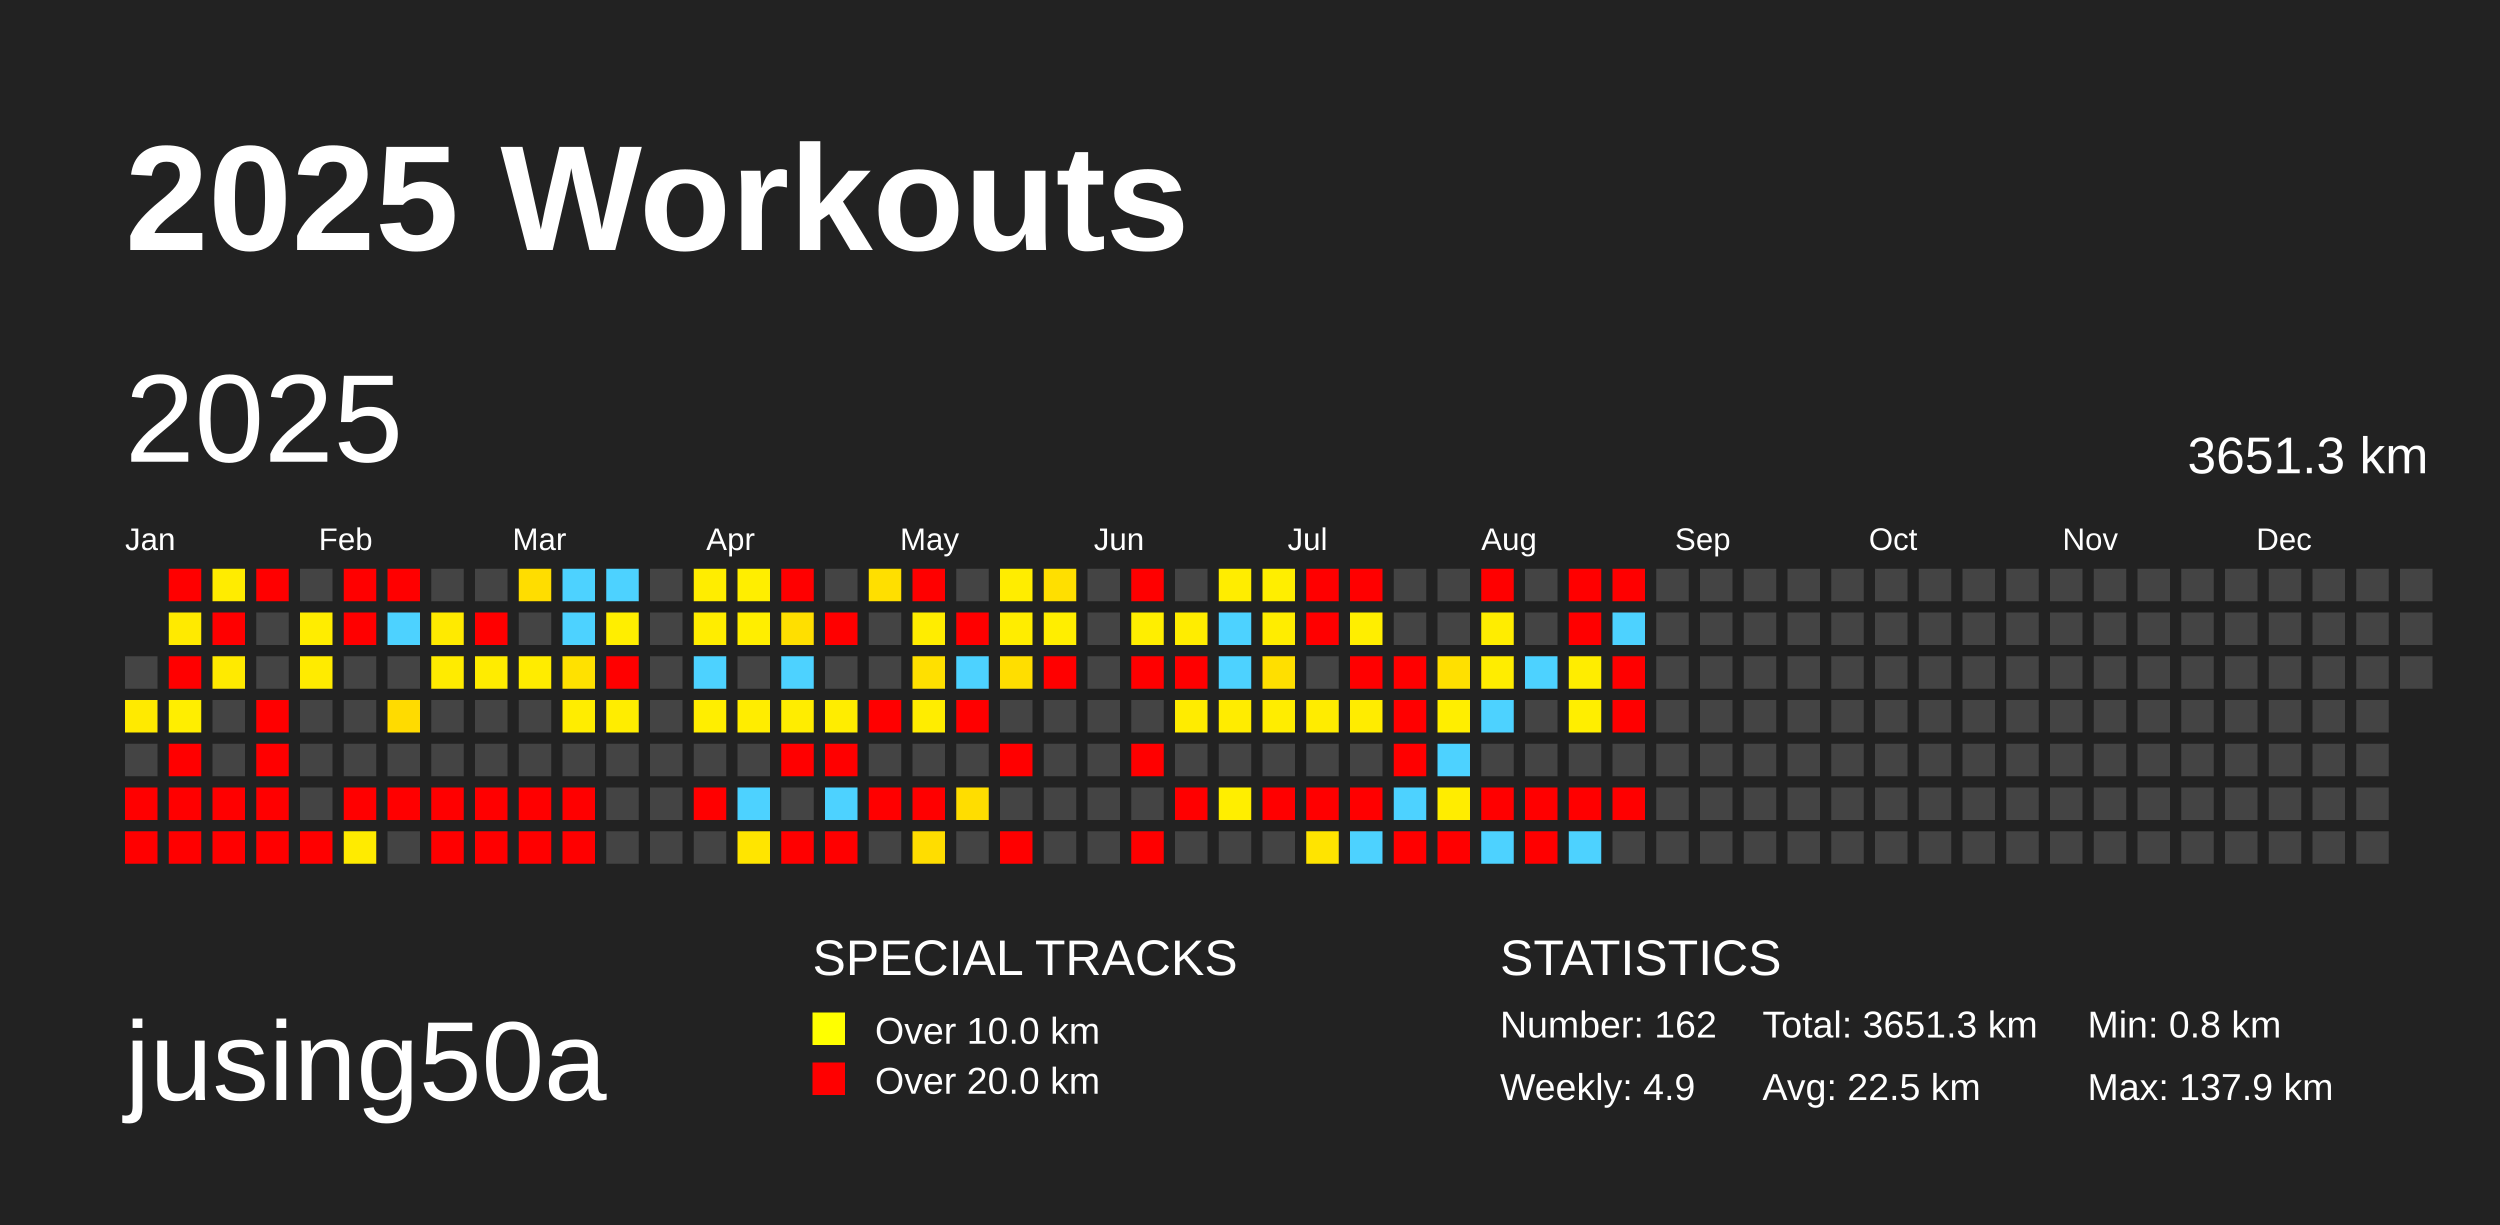
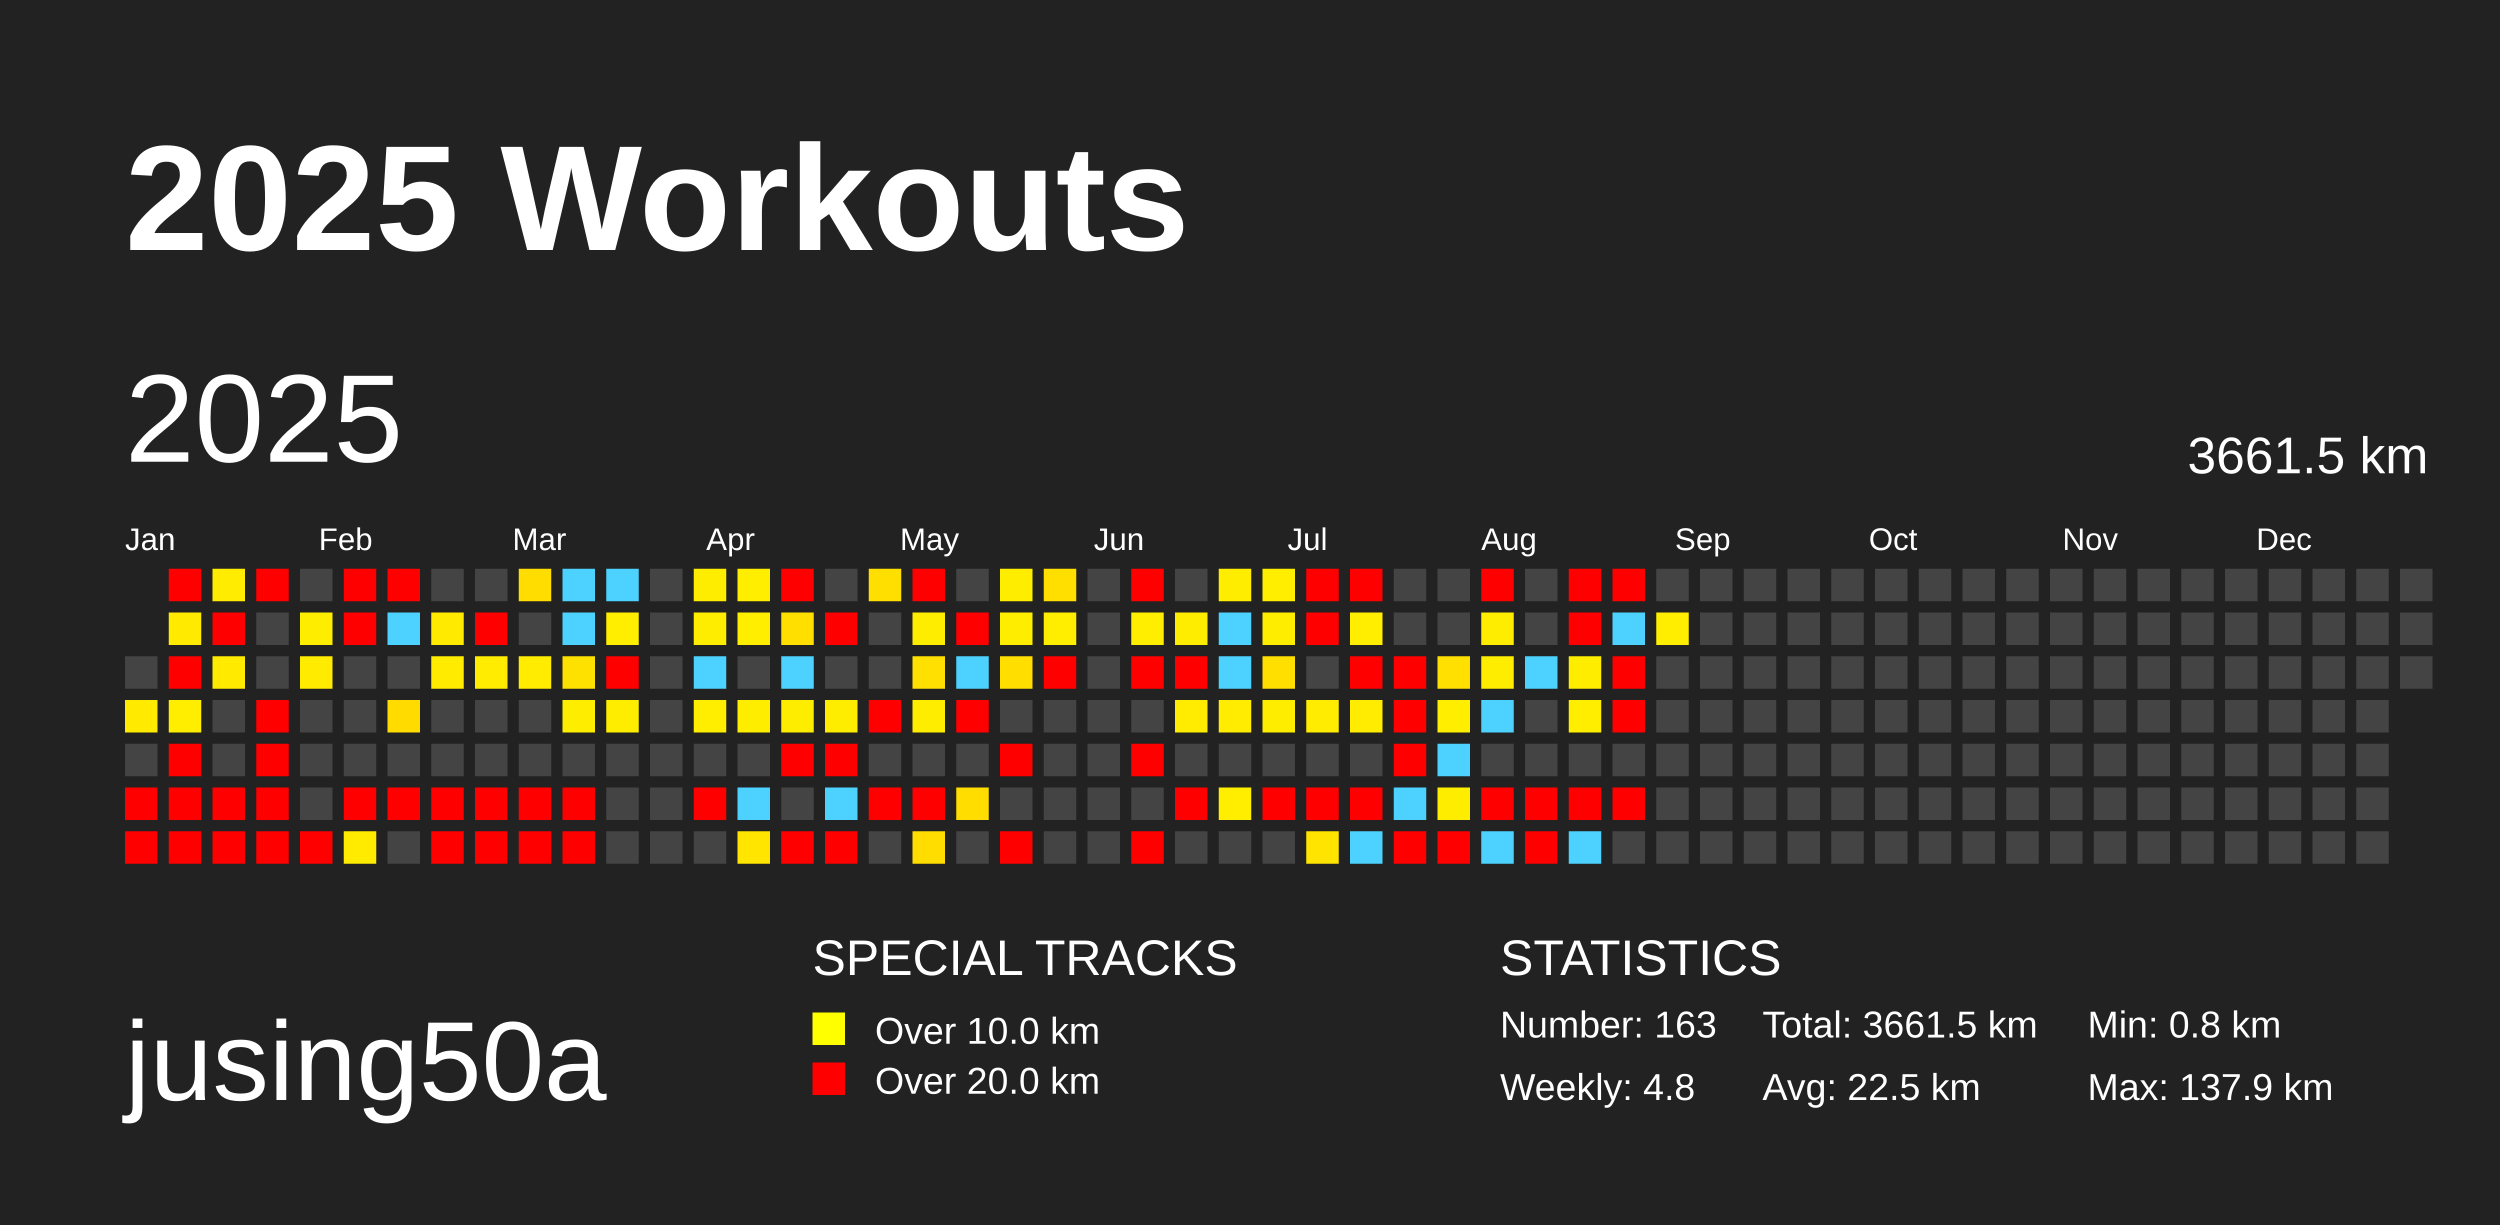
<svg xmlns="http://www.w3.org/2000/svg" baseProfile="full" height="98mm" version="1.1" viewBox="0,0,200,98" width="200mm">
  <defs />
  <rect fill="#222222" height="98" width="200" x="0" y="0" />
  <text fill="#FFFFFF" style="font-size:12px; font-family:Arial; font-weight:bold;" x="10" y="20">2025 Workouts</text>
  <text fill="#FFFFFF" style="font-size:9px; font-family:Arial" x="10" y="88">jusing50a</text>
  <text fill="#FFFFFF" style="font-size:4px; font-family:Arial" x="65" y="78">SPECIAL TRACKS</text>
  <rect fill="yellow" height="2.6" width="2.6" x="65" y="81" />
  <text fill="#FFFFFF" style="font-size:3px; font-family:Arial" x="70" y="83.5">Over 10.0 km</text>
  <rect fill="red" height="2.6" width="2.6" x="65" y="85" />
  <text fill="#FFFFFF" style="font-size:3px; font-family:Arial" x="70" y="87.5">Over 20.0 km</text>
  <text fill="#FFFFFF" style="font-size:4px; font-family:Arial" x="120" y="78">STATISTICS</text>
-   <text fill="#FFFFFF" style="font-size:3px; font-family:Arial" x="120" y="83">Number: 162</text>
-   <text fill="#FFFFFF" style="font-size:3px; font-family:Arial" x="120" y="88">Weekly: 4.9</text>
-   <text fill="#FFFFFF" style="font-size:3px; font-family:Arial" x="141" y="83">Total: 3651.3 km</text>
+   <text fill="#FFFFFF" style="font-size:3px; font-family:Arial" x="120" y="83">Number: 163</text>
+   <text fill="#FFFFFF" style="font-size:3px; font-family:Arial" x="120" y="88">Weekly: 4.8</text>
+   <text fill="#FFFFFF" style="font-size:3px; font-family:Arial" x="141" y="83">Total: 3661.5 km</text>
  <text fill="#FFFFFF" style="font-size:3px; font-family:Arial" x="141" y="88">Avg: 22.5 km</text>
  <text fill="#FFFFFF" style="font-size:3px; font-family:Arial" x="167" y="83">Min: 0.8 km</text>
  <text fill="#FFFFFF" style="font-size:3px; font-family:Arial" x="167" y="88">Max: 137.9 km</text>
  <text dominant-baseline="hanging" fill="#FFFFFF" style="font-size:10.0px; font-family:Arial;" x="10" y="30">2025</text>
-   <text dominant-baseline="hanging" fill="#FFFFFF" style="font-size:4.125px; font-family:Arial;" x="175" y="35">3651.3 km</text>
+   <text dominant-baseline="hanging" fill="#FFFFFF" style="font-size:4.125px; font-family:Arial;" x="175" y="35">3661.5 km</text>
  <text fill="#FFFFFF" style="font-size:2.5px; font-family:Arial" x="10.0" y="44">Jan</text>
  <text fill="#FFFFFF" style="font-size:2.5px; font-family:Arial" x="25.5" y="44">Feb</text>
  <text fill="#FFFFFF" style="font-size:2.5px; font-family:Arial" x="41.0" y="44">Mar</text>
  <text fill="#FFFFFF" style="font-size:2.5px; font-family:Arial" x="56.5" y="44">Apr</text>
  <text fill="#FFFFFF" style="font-size:2.5px; font-family:Arial" x="72.0" y="44">May</text>
  <text fill="#FFFFFF" style="font-size:2.5px; font-family:Arial" x="87.5" y="44">Jun</text>
  <text fill="#FFFFFF" style="font-size:2.5px; font-family:Arial" x="103.0" y="44">Jul</text>
  <text fill="#FFFFFF" style="font-size:2.5px; font-family:Arial" x="118.5" y="44">Aug</text>
  <text fill="#FFFFFF" style="font-size:2.5px; font-family:Arial" x="134.0" y="44">Sep</text>
  <text fill="#FFFFFF" style="font-size:2.5px; font-family:Arial" x="149.5" y="44">Oct</text>
  <text fill="#FFFFFF" style="font-size:2.5px; font-family:Arial" x="165.0" y="44">Nov</text>
  <text fill="#FFFFFF" style="font-size:2.5px; font-family:Arial" x="180.5" y="44">Dec</text>
  <rect fill="#444444" height="2.6" width="2.6" x="10.0" y="52.5" />
  <rect fill="#ffea00" height="2.6" width="2.6" x="10.0" y="56.0" />
  <rect fill="#444444" height="2.6" width="2.6" x="10.0" y="59.5" />
  <rect fill="red" height="2.6" width="2.6" x="10.0" y="63.0" />
  <rect fill="red" height="2.6" width="2.6" x="10.0" y="66.5" />
  <rect fill="red" height="2.6" width="2.6" x="13.5" y="45.5" />
  <rect fill="#ffea00" height="2.6" width="2.6" x="13.5" y="49.0" />
  <rect fill="red" height="2.6" width="2.6" x="13.5" y="52.5" />
  <rect fill="#ffee00" height="2.6" width="2.6" x="13.5" y="56.0" />
  <rect fill="red" height="2.6" width="2.6" x="13.5" y="59.5" />
  <rect fill="red" height="2.6" width="2.6" x="13.5" y="63.0" />
  <rect fill="red" height="2.6" width="2.6" x="13.5" y="66.5" />
  <rect fill="#ffec00" height="2.6" width="2.6" x="17.0" y="45.5" />
  <rect fill="red" height="2.6" width="2.6" x="17.0" y="49.0" />
  <rect fill="#ffea00" height="2.6" width="2.6" x="17.0" y="52.5" />
  <rect fill="#444444" height="2.6" width="2.6" x="17.0" y="56.0" />
  <rect fill="#444444" height="2.6" width="2.6" x="17.0" y="59.5" />
  <rect fill="red" height="2.6" width="2.6" x="17.0" y="63.0" />
  <rect fill="red" height="2.6" width="2.6" x="17.0" y="66.5" />
  <rect fill="red" height="2.6" width="2.6" x="20.5" y="45.5" />
  <rect fill="#444444" height="2.6" width="2.6" x="20.5" y="49.0" />
  <rect fill="#444444" height="2.6" width="2.6" x="20.5" y="52.5" />
  <rect fill="red" height="2.6" width="2.6" x="20.5" y="56.0" />
  <rect fill="red" height="2.6" width="2.6" x="20.5" y="59.5" />
  <rect fill="red" height="2.6" width="2.6" x="20.5" y="63.0" />
  <rect fill="red" height="2.6" width="2.6" x="20.5" y="66.5" />
  <rect fill="#444444" height="2.6" width="2.6" x="24.0" y="45.5" />
  <rect fill="#ffed00" height="2.6" width="2.6" x="24.0" y="49.0" />
  <rect fill="#ffeb00" height="2.6" width="2.6" x="24.0" y="52.5" />
  <rect fill="#444444" height="2.6" width="2.6" x="24.0" y="56.0" />
  <rect fill="#444444" height="2.6" width="2.6" x="24.0" y="59.5" />
  <rect fill="#444444" height="2.6" width="2.6" x="24.0" y="63.0" />
  <rect fill="red" height="2.6" width="2.6" x="24.0" y="66.5" />
  <rect fill="red" height="2.6" width="2.6" x="27.5" y="45.5" />
  <rect fill="red" height="2.6" width="2.6" x="27.5" y="49.0" />
  <rect fill="#444444" height="2.6" width="2.6" x="27.5" y="52.5" />
  <rect fill="#444444" height="2.6" width="2.6" x="27.5" y="56.0" />
  <rect fill="#444444" height="2.6" width="2.6" x="27.5" y="59.5" />
  <rect fill="red" height="2.6" width="2.6" x="27.5" y="63.0" />
  <rect fill="#ffeb00" height="2.6" width="2.6" x="27.5" y="66.5" />
  <rect fill="red" height="2.6" width="2.6" x="31.0" y="45.5" />
  <rect fill="#4dd2ff" height="2.6" width="2.6" x="31.0" y="49.0" />
  <rect fill="#444444" height="2.6" width="2.6" x="31.0" y="52.5" />
  <rect fill="#ffdb00" height="2.6" width="2.6" x="31.0" y="56.0" />
  <rect fill="#444444" height="2.6" width="2.6" x="31.0" y="59.5" />
  <rect fill="red" height="2.6" width="2.6" x="31.0" y="63.0" />
  <rect fill="#444444" height="2.6" width="2.6" x="31.0" y="66.5" />
  <rect fill="#444444" height="2.6" width="2.6" x="34.5" y="45.5" />
  <rect fill="#ffea00" height="2.6" width="2.6" x="34.5" y="49.0" />
  <rect fill="#ffeb00" height="2.6" width="2.6" x="34.5" y="52.5" />
  <rect fill="#444444" height="2.6" width="2.6" x="34.5" y="56.0" />
  <rect fill="#444444" height="2.6" width="2.6" x="34.5" y="59.5" />
  <rect fill="red" height="2.6" width="2.6" x="34.5" y="63.0" />
  <rect fill="red" height="2.6" width="2.6" x="34.5" y="66.5" />
  <rect fill="#444444" height="2.6" width="2.6" x="38.0" y="45.5" />
  <rect fill="red" height="2.6" width="2.6" x="38.0" y="49.0" />
  <rect fill="#ffec00" height="2.6" width="2.6" x="38.0" y="52.5" />
  <rect fill="#444444" height="2.6" width="2.6" x="38.0" y="56.0" />
  <rect fill="#444444" height="2.6" width="2.6" x="38.0" y="59.5" />
  <rect fill="red" height="2.6" width="2.6" x="38.0" y="63.0" />
  <rect fill="red" height="2.6" width="2.6" x="38.0" y="66.5" />
  <rect fill="#ffdd00" height="2.6" width="2.6" x="41.5" y="45.5" />
  <rect fill="#444444" height="2.6" width="2.6" x="41.5" y="49.0" />
  <rect fill="#ffec00" height="2.6" width="2.6" x="41.5" y="52.5" />
  <rect fill="#444444" height="2.6" width="2.6" x="41.5" y="56.0" />
  <rect fill="#444444" height="2.6" width="2.6" x="41.5" y="59.5" />
  <rect fill="red" height="2.6" width="2.6" x="41.5" y="63.0" />
  <rect fill="red" height="2.6" width="2.6" x="41.5" y="66.5" />
  <rect fill="#4dd2ff" height="2.6" width="2.6" x="45.0" y="45.5" />
  <rect fill="#4dd2ff" height="2.6" width="2.6" x="45.0" y="49.0" />
  <rect fill="#ffe100" height="2.6" width="2.6" x="45.0" y="52.5" />
  <rect fill="#ffed00" height="2.6" width="2.6" x="45.0" y="56.0" />
  <rect fill="#444444" height="2.6" width="2.6" x="45.0" y="59.5" />
  <rect fill="red" height="2.6" width="2.6" x="45.0" y="63.0" />
  <rect fill="red" height="2.6" width="2.6" x="45.0" y="66.5" />
  <rect fill="#4dd2ff" height="2.6" width="2.6" x="48.5" y="45.5" />
  <rect fill="#ffee00" height="2.6" width="2.6" x="48.5" y="49.0" />
  <rect fill="red" height="2.6" width="2.6" x="48.5" y="52.5" />
  <rect fill="#ffed00" height="2.6" width="2.6" x="48.5" y="56.0" />
  <rect fill="#444444" height="2.6" width="2.6" x="48.5" y="59.5" />
  <rect fill="#444444" height="2.6" width="2.6" x="48.5" y="63.0" />
  <rect fill="#444444" height="2.6" width="2.6" x="48.5" y="66.5" />
  <rect fill="#444444" height="2.6" width="2.6" x="52.0" y="45.5" />
  <rect fill="#444444" height="2.6" width="2.6" x="52.0" y="49.0" />
  <rect fill="#444444" height="2.6" width="2.6" x="52.0" y="52.5" />
  <rect fill="#444444" height="2.6" width="2.6" x="52.0" y="56.0" />
  <rect fill="#444444" height="2.6" width="2.6" x="52.0" y="59.5" />
  <rect fill="#444444" height="2.6" width="2.6" x="52.0" y="63.0" />
  <rect fill="#444444" height="2.6" width="2.6" x="52.0" y="66.5" />
  <rect fill="#ffed00" height="2.6" width="2.6" x="55.5" y="45.5" />
  <rect fill="#ffed00" height="2.6" width="2.6" x="55.5" y="49.0" />
  <rect fill="#4dd2ff" height="2.6" width="2.6" x="55.5" y="52.5" />
  <rect fill="#ffee00" height="2.6" width="2.6" x="55.5" y="56.0" />
  <rect fill="#444444" height="2.6" width="2.6" x="55.5" y="59.5" />
  <rect fill="red" height="2.6" width="2.6" x="55.5" y="63.0" />
  <rect fill="#444444" height="2.6" width="2.6" x="55.5" y="66.5" />
  <rect fill="#ffee00" height="2.6" width="2.6" x="59.0" y="45.5" />
  <rect fill="#ffee00" height="2.6" width="2.6" x="59.0" y="49.0" />
  <rect fill="#444444" height="2.6" width="2.6" x="59.0" y="52.5" />
  <rect fill="#ffed00" height="2.6" width="2.6" x="59.0" y="56.0" />
  <rect fill="#444444" height="2.6" width="2.6" x="59.0" y="59.5" />
  <rect fill="#4dd2ff" height="2.6" width="2.6" x="59.0" y="63.0" />
  <rect fill="#ffe500" height="2.6" width="2.6" x="59.0" y="66.5" />
  <rect fill="red" height="2.6" width="2.6" x="62.5" y="45.5" />
  <rect fill="#ffdf00" height="2.6" width="2.6" x="62.5" y="49.0" />
  <rect fill="#4dd2ff" height="2.6" width="2.6" x="62.5" y="52.5" />
  <rect fill="#ffed00" height="2.6" width="2.6" x="62.5" y="56.0" />
  <rect fill="red" height="2.6" width="2.6" x="62.5" y="59.5" />
  <rect fill="#444444" height="2.6" width="2.6" x="62.5" y="63.0" />
  <rect fill="red" height="2.6" width="2.6" x="62.5" y="66.5" />
  <rect fill="#444444" height="2.6" width="2.6" x="66.0" y="45.5" />
  <rect fill="red" height="2.6" width="2.6" x="66.0" y="49.0" />
  <rect fill="#444444" height="2.6" width="2.6" x="66.0" y="52.5" />
  <rect fill="#ffed00" height="2.6" width="2.6" x="66.0" y="56.0" />
  <rect fill="red" height="2.6" width="2.6" x="66.0" y="59.5" />
  <rect fill="#4dd2ff" height="2.6" width="2.6" x="66.0" y="63.0" />
  <rect fill="red" height="2.6" width="2.6" x="66.0" y="66.5" />
  <rect fill="#ffdf00" height="2.6" width="2.6" x="69.5" y="45.5" />
  <rect fill="#444444" height="2.6" width="2.6" x="69.5" y="49.0" />
  <rect fill="#444444" height="2.6" width="2.6" x="69.5" y="52.5" />
  <rect fill="red" height="2.6" width="2.6" x="69.5" y="56.0" />
  <rect fill="#444444" height="2.6" width="2.6" x="69.5" y="59.5" />
  <rect fill="red" height="2.6" width="2.6" x="69.5" y="63.0" />
  <rect fill="#444444" height="2.6" width="2.6" x="69.5" y="66.5" />
  <rect fill="red" height="2.6" width="2.6" x="73.0" y="45.5" />
  <rect fill="#ffed00" height="2.6" width="2.6" x="73.0" y="49.0" />
  <rect fill="#ffe000" height="2.6" width="2.6" x="73.0" y="52.5" />
  <rect fill="#ffed00" height="2.6" width="2.6" x="73.0" y="56.0" />
  <rect fill="#444444" height="2.6" width="2.6" x="73.0" y="59.5" />
  <rect fill="red" height="2.6" width="2.6" x="73.0" y="63.0" />
  <rect fill="#ffdd00" height="2.6" width="2.6" x="73.0" y="66.5" />
  <rect fill="#444444" height="2.6" width="2.6" x="76.5" y="45.5" />
  <rect fill="red" height="2.6" width="2.6" x="76.5" y="49.0" />
  <rect fill="#4dd2ff" height="2.6" width="2.6" x="76.5" y="52.5" />
  <rect fill="red" height="2.6" width="2.6" x="76.5" y="56.0" />
  <rect fill="#444444" height="2.6" width="2.6" x="76.5" y="59.5" />
  <rect fill="#ffdd00" height="2.6" width="2.6" x="76.5" y="63.0" />
  <rect fill="#444444" height="2.6" width="2.6" x="76.5" y="66.5" />
  <rect fill="#ffed00" height="2.6" width="2.6" x="80.0" y="45.5" />
  <rect fill="#ffed00" height="2.6" width="2.6" x="80.0" y="49.0" />
  <rect fill="#ffde00" height="2.6" width="2.6" x="80.0" y="52.5" />
  <rect fill="#444444" height="2.6" width="2.6" x="80.0" y="56.0" />
  <rect fill="red" height="2.6" width="2.6" x="80.0" y="59.5" />
  <rect fill="#444444" height="2.6" width="2.6" x="80.0" y="63.0" />
  <rect fill="red" height="2.6" width="2.6" x="80.0" y="66.5" />
  <rect fill="#ffdf00" height="2.6" width="2.6" x="83.5" y="45.5" />
  <rect fill="#ffee00" height="2.6" width="2.6" x="83.5" y="49.0" />
  <rect fill="red" height="2.6" width="2.6" x="83.5" y="52.5" />
  <rect fill="#444444" height="2.6" width="2.6" x="83.5" y="56.0" />
  <rect fill="#444444" height="2.6" width="2.6" x="83.5" y="59.5" />
  <rect fill="#444444" height="2.6" width="2.6" x="83.5" y="63.0" />
  <rect fill="#444444" height="2.6" width="2.6" x="83.5" y="66.5" />
  <rect fill="#444444" height="2.6" width="2.6" x="87.0" y="45.5" />
  <rect fill="#444444" height="2.6" width="2.6" x="87.0" y="49.0" />
  <rect fill="#444444" height="2.6" width="2.6" x="87.0" y="52.5" />
  <rect fill="#444444" height="2.6" width="2.6" x="87.0" y="56.0" />
  <rect fill="#444444" height="2.6" width="2.6" x="87.0" y="59.5" />
  <rect fill="#444444" height="2.6" width="2.6" x="87.0" y="63.0" />
  <rect fill="#444444" height="2.6" width="2.6" x="87.0" y="66.5" />
  <rect fill="red" height="2.6" width="2.6" x="90.5" y="45.5" />
  <rect fill="#ffee00" height="2.6" width="2.6" x="90.5" y="49.0" />
  <rect fill="red" height="2.6" width="2.6" x="90.5" y="52.5" />
  <rect fill="#444444" height="2.6" width="2.6" x="90.5" y="56.0" />
  <rect fill="red" height="2.6" width="2.6" x="90.5" y="59.5" />
  <rect fill="#444444" height="2.6" width="2.6" x="90.5" y="63.0" />
  <rect fill="red" height="2.6" width="2.6" x="90.5" y="66.5" />
  <rect fill="#444444" height="2.6" width="2.6" x="94.0" y="45.5" />
  <rect fill="#ffed00" height="2.6" width="2.6" x="94.0" y="49.0" />
  <rect fill="red" height="2.6" width="2.6" x="94.0" y="52.5" />
  <rect fill="#ffec00" height="2.6" width="2.6" x="94.0" y="56.0" />
  <rect fill="#444444" height="2.6" width="2.6" x="94.0" y="59.5" />
  <rect fill="red" height="2.6" width="2.6" x="94.0" y="63.0" />
  <rect fill="#444444" height="2.6" width="2.6" x="94.0" y="66.5" />
  <rect fill="#ffed00" height="2.6" width="2.6" x="97.5" y="45.5" />
  <rect fill="#4dd2ff" height="2.6" width="2.6" x="97.5" y="49.0" />
  <rect fill="#4dd2ff" height="2.6" width="2.6" x="97.5" y="52.5" />
  <rect fill="#ffec00" height="2.6" width="2.6" x="97.5" y="56.0" />
  <rect fill="#444444" height="2.6" width="2.6" x="97.5" y="59.5" />
  <rect fill="#ffee00" height="2.6" width="2.6" x="97.5" y="63.0" />
  <rect fill="#444444" height="2.6" width="2.6" x="97.5" y="66.5" />
  <rect fill="#ffee00" height="2.6" width="2.6" x="101.0" y="45.5" />
  <rect fill="#ffed00" height="2.6" width="2.6" x="101.0" y="49.0" />
  <rect fill="#ffdf00" height="2.6" width="2.6" x="101.0" y="52.5" />
  <rect fill="#ffed00" height="2.6" width="2.6" x="101.0" y="56.0" />
  <rect fill="#444444" height="2.6" width="2.6" x="101.0" y="59.5" />
  <rect fill="red" height="2.6" width="2.6" x="101.0" y="63.0" />
  <rect fill="#444444" height="2.6" width="2.6" x="101.0" y="66.5" />
  <rect fill="red" height="2.6" width="2.6" x="104.5" y="45.5" />
  <rect fill="red" height="2.6" width="2.6" x="104.5" y="49.0" />
  <rect fill="#444444" height="2.6" width="2.6" x="104.5" y="52.5" />
  <rect fill="#ffec00" height="2.6" width="2.6" x="104.5" y="56.0" />
  <rect fill="#444444" height="2.6" width="2.6" x="104.5" y="59.5" />
  <rect fill="red" height="2.6" width="2.6" x="104.5" y="63.0" />
  <rect fill="#ffe400" height="2.6" width="2.6" x="104.5" y="66.5" />
  <rect fill="red" height="2.6" width="2.6" x="108.0" y="45.5" />
  <rect fill="#ffee00" height="2.6" width="2.6" x="108.0" y="49.0" />
  <rect fill="red" height="2.6" width="2.6" x="108.0" y="52.5" />
  <rect fill="#ffec00" height="2.6" width="2.6" x="108.0" y="56.0" />
  <rect fill="#444444" height="2.6" width="2.6" x="108.0" y="59.5" />
  <rect fill="red" height="2.6" width="2.6" x="108.0" y="63.0" />
  <rect fill="#4dd2ff" height="2.6" width="2.6" x="108.0" y="66.5" />
  <rect fill="#444444" height="2.6" width="2.6" x="111.5" y="45.5" />
  <rect fill="#444444" height="2.6" width="2.6" x="111.5" y="49.0" />
  <rect fill="red" height="2.6" width="2.6" x="111.5" y="52.5" />
  <rect fill="red" height="2.6" width="2.6" x="111.5" y="56.0" />
  <rect fill="red" height="2.6" width="2.6" x="111.5" y="59.5" />
  <rect fill="#4dd2ff" height="2.6" width="2.6" x="111.5" y="63.0" />
  <rect fill="red" height="2.6" width="2.6" x="111.5" y="66.5" />
  <rect fill="#444444" height="2.6" width="2.6" x="115.0" y="45.5" />
  <rect fill="#444444" height="2.6" width="2.6" x="115.0" y="49.0" />
  <rect fill="#ffe000" height="2.6" width="2.6" x="115.0" y="52.5" />
  <rect fill="#ffee00" height="2.6" width="2.6" x="115.0" y="56.0" />
  <rect fill="#4dd2ff" height="2.6" width="2.6" x="115.0" y="59.5" />
  <rect fill="#ffed00" height="2.6" width="2.6" x="115.0" y="63.0" />
  <rect fill="red" height="2.6" width="2.6" x="115.0" y="66.5" />
  <rect fill="red" height="2.6" width="2.6" x="118.5" y="45.5" />
  <rect fill="#ffed00" height="2.6" width="2.6" x="118.5" y="49.0" />
  <rect fill="#ffed00" height="2.6" width="2.6" x="118.5" y="52.5" />
  <rect fill="#4dd2ff" height="2.6" width="2.6" x="118.5" y="56.0" />
  <rect fill="#444444" height="2.6" width="2.6" x="118.5" y="59.5" />
  <rect fill="red" height="2.6" width="2.6" x="118.5" y="63.0" />
  <rect fill="#4dd2ff" height="2.6" width="2.6" x="118.5" y="66.5" />
  <rect fill="#444444" height="2.6" width="2.6" x="122.0" y="45.5" />
  <rect fill="#444444" height="2.6" width="2.6" x="122.0" y="49.0" />
  <rect fill="#4dd2ff" height="2.6" width="2.6" x="122.0" y="52.5" />
  <rect fill="#444444" height="2.6" width="2.6" x="122.0" y="56.0" />
  <rect fill="#444444" height="2.6" width="2.6" x="122.0" y="59.5" />
  <rect fill="red" height="2.6" width="2.6" x="122.0" y="63.0" />
  <rect fill="red" height="2.6" width="2.6" x="122.0" y="66.5" />
  <rect fill="red" height="2.6" width="2.6" x="125.5" y="45.5" />
  <rect fill="red" height="2.6" width="2.6" x="125.5" y="49.0" />
  <rect fill="#ffed00" height="2.6" width="2.6" x="125.5" y="52.5" />
  <rect fill="#ffee00" height="2.6" width="2.6" x="125.5" y="56.0" />
  <rect fill="#444444" height="2.6" width="2.6" x="125.5" y="59.5" />
  <rect fill="red" height="2.6" width="2.6" x="125.5" y="63.0" />
  <rect fill="#4dd2ff" height="2.6" width="2.6" x="125.5" y="66.5" />
  <rect fill="red" height="2.6" width="2.6" x="129.0" y="45.5" />
  <rect fill="#4dd2ff" height="2.6" width="2.6" x="129.0" y="49.0" />
  <rect fill="red" height="2.6" width="2.6" x="129.0" y="52.5" />
  <rect fill="red" height="2.6" width="2.6" x="129.0" y="56.0" />
  <rect fill="#444444" height="2.6" width="2.6" x="129.0" y="59.5" />
  <rect fill="red" height="2.6" width="2.6" x="129.0" y="63.0" />
  <rect fill="#444444" height="2.6" width="2.6" x="129.0" y="66.5" />
  <rect fill="#444444" height="2.6" width="2.6" x="132.5" y="45.5" />
-   <rect fill="#444444" height="2.6" width="2.6" x="132.5" y="49.0" />
+   <rect fill="#ffee00" height="2.6" width="2.6" x="132.5" y="49.0" />
  <rect fill="#444444" height="2.6" width="2.6" x="132.5" y="52.5" />
  <rect fill="#444444" height="2.6" width="2.6" x="132.5" y="56.0" />
  <rect fill="#444444" height="2.6" width="2.6" x="132.5" y="59.5" />
  <rect fill="#444444" height="2.6" width="2.6" x="132.5" y="63.0" />
  <rect fill="#444444" height="2.6" width="2.6" x="132.5" y="66.5" />
  <rect fill="#444444" height="2.6" width="2.6" x="136.0" y="45.5" />
  <rect fill="#444444" height="2.6" width="2.6" x="136.0" y="49.0" />
  <rect fill="#444444" height="2.6" width="2.6" x="136.0" y="52.5" />
  <rect fill="#444444" height="2.6" width="2.6" x="136.0" y="56.0" />
  <rect fill="#444444" height="2.6" width="2.6" x="136.0" y="59.5" />
  <rect fill="#444444" height="2.6" width="2.6" x="136.0" y="63.0" />
  <rect fill="#444444" height="2.6" width="2.6" x="136.0" y="66.5" />
  <rect fill="#444444" height="2.6" width="2.6" x="139.5" y="45.5" />
  <rect fill="#444444" height="2.6" width="2.6" x="139.5" y="49.0" />
  <rect fill="#444444" height="2.6" width="2.6" x="139.5" y="52.5" />
  <rect fill="#444444" height="2.6" width="2.6" x="139.5" y="56.0" />
  <rect fill="#444444" height="2.6" width="2.6" x="139.5" y="59.5" />
  <rect fill="#444444" height="2.6" width="2.6" x="139.5" y="63.0" />
  <rect fill="#444444" height="2.6" width="2.6" x="139.5" y="66.5" />
  <rect fill="#444444" height="2.6" width="2.6" x="143.0" y="45.5" />
  <rect fill="#444444" height="2.6" width="2.6" x="143.0" y="49.0" />
  <rect fill="#444444" height="2.6" width="2.6" x="143.0" y="52.5" />
  <rect fill="#444444" height="2.6" width="2.6" x="143.0" y="56.0" />
  <rect fill="#444444" height="2.6" width="2.6" x="143.0" y="59.5" />
  <rect fill="#444444" height="2.6" width="2.6" x="143.0" y="63.0" />
  <rect fill="#444444" height="2.6" width="2.6" x="143.0" y="66.5" />
  <rect fill="#444444" height="2.6" width="2.6" x="146.5" y="45.5" />
  <rect fill="#444444" height="2.6" width="2.6" x="146.5" y="49.0" />
  <rect fill="#444444" height="2.6" width="2.6" x="146.5" y="52.5" />
  <rect fill="#444444" height="2.6" width="2.6" x="146.5" y="56.0" />
  <rect fill="#444444" height="2.6" width="2.6" x="146.5" y="59.5" />
  <rect fill="#444444" height="2.6" width="2.6" x="146.5" y="63.0" />
  <rect fill="#444444" height="2.6" width="2.6" x="146.5" y="66.5" />
  <rect fill="#444444" height="2.6" width="2.6" x="150.0" y="45.5" />
  <rect fill="#444444" height="2.6" width="2.6" x="150.0" y="49.0" />
  <rect fill="#444444" height="2.6" width="2.6" x="150.0" y="52.5" />
  <rect fill="#444444" height="2.6" width="2.6" x="150.0" y="56.0" />
  <rect fill="#444444" height="2.6" width="2.6" x="150.0" y="59.5" />
  <rect fill="#444444" height="2.6" width="2.6" x="150.0" y="63.0" />
  <rect fill="#444444" height="2.6" width="2.6" x="150.0" y="66.5" />
  <rect fill="#444444" height="2.6" width="2.6" x="153.5" y="45.5" />
  <rect fill="#444444" height="2.6" width="2.6" x="153.5" y="49.0" />
  <rect fill="#444444" height="2.6" width="2.6" x="153.5" y="52.5" />
  <rect fill="#444444" height="2.6" width="2.6" x="153.5" y="56.0" />
  <rect fill="#444444" height="2.6" width="2.6" x="153.5" y="59.5" />
  <rect fill="#444444" height="2.6" width="2.6" x="153.5" y="63.0" />
  <rect fill="#444444" height="2.6" width="2.6" x="153.5" y="66.5" />
  <rect fill="#444444" height="2.6" width="2.6" x="157.0" y="45.5" />
  <rect fill="#444444" height="2.6" width="2.6" x="157.0" y="49.0" />
  <rect fill="#444444" height="2.6" width="2.6" x="157.0" y="52.5" />
  <rect fill="#444444" height="2.6" width="2.6" x="157.0" y="56.0" />
  <rect fill="#444444" height="2.6" width="2.6" x="157.0" y="59.5" />
  <rect fill="#444444" height="2.6" width="2.6" x="157.0" y="63.0" />
  <rect fill="#444444" height="2.6" width="2.6" x="157.0" y="66.5" />
  <rect fill="#444444" height="2.6" width="2.6" x="160.5" y="45.5" />
  <rect fill="#444444" height="2.6" width="2.6" x="160.5" y="49.0" />
  <rect fill="#444444" height="2.6" width="2.6" x="160.5" y="52.5" />
  <rect fill="#444444" height="2.6" width="2.6" x="160.5" y="56.0" />
  <rect fill="#444444" height="2.6" width="2.6" x="160.5" y="59.5" />
  <rect fill="#444444" height="2.6" width="2.6" x="160.5" y="63.0" />
  <rect fill="#444444" height="2.6" width="2.6" x="160.5" y="66.5" />
  <rect fill="#444444" height="2.6" width="2.6" x="164.0" y="45.5" />
  <rect fill="#444444" height="2.6" width="2.6" x="164.0" y="49.0" />
  <rect fill="#444444" height="2.6" width="2.6" x="164.0" y="52.5" />
  <rect fill="#444444" height="2.6" width="2.6" x="164.0" y="56.0" />
  <rect fill="#444444" height="2.6" width="2.6" x="164.0" y="59.5" />
  <rect fill="#444444" height="2.6" width="2.6" x="164.0" y="63.0" />
  <rect fill="#444444" height="2.6" width="2.6" x="164.0" y="66.5" />
  <rect fill="#444444" height="2.6" width="2.6" x="167.5" y="45.5" />
  <rect fill="#444444" height="2.6" width="2.6" x="167.5" y="49.0" />
  <rect fill="#444444" height="2.6" width="2.6" x="167.5" y="52.5" />
  <rect fill="#444444" height="2.6" width="2.6" x="167.5" y="56.0" />
  <rect fill="#444444" height="2.6" width="2.6" x="167.5" y="59.5" />
  <rect fill="#444444" height="2.6" width="2.6" x="167.5" y="63.0" />
  <rect fill="#444444" height="2.6" width="2.6" x="167.5" y="66.5" />
  <rect fill="#444444" height="2.6" width="2.6" x="171.0" y="45.5" />
  <rect fill="#444444" height="2.6" width="2.6" x="171.0" y="49.0" />
  <rect fill="#444444" height="2.6" width="2.6" x="171.0" y="52.5" />
  <rect fill="#444444" height="2.6" width="2.6" x="171.0" y="56.0" />
  <rect fill="#444444" height="2.6" width="2.6" x="171.0" y="59.5" />
  <rect fill="#444444" height="2.6" width="2.6" x="171.0" y="63.0" />
  <rect fill="#444444" height="2.6" width="2.6" x="171.0" y="66.5" />
  <rect fill="#444444" height="2.6" width="2.6" x="174.5" y="45.5" />
  <rect fill="#444444" height="2.6" width="2.6" x="174.5" y="49.0" />
  <rect fill="#444444" height="2.6" width="2.6" x="174.5" y="52.5" />
  <rect fill="#444444" height="2.6" width="2.6" x="174.5" y="56.0" />
  <rect fill="#444444" height="2.6" width="2.6" x="174.5" y="59.5" />
  <rect fill="#444444" height="2.6" width="2.6" x="174.5" y="63.0" />
  <rect fill="#444444" height="2.6" width="2.6" x="174.5" y="66.5" />
  <rect fill="#444444" height="2.6" width="2.6" x="178.0" y="45.5" />
  <rect fill="#444444" height="2.6" width="2.6" x="178.0" y="49.0" />
  <rect fill="#444444" height="2.6" width="2.6" x="178.0" y="52.5" />
  <rect fill="#444444" height="2.6" width="2.6" x="178.0" y="56.0" />
  <rect fill="#444444" height="2.6" width="2.6" x="178.0" y="59.5" />
  <rect fill="#444444" height="2.6" width="2.6" x="178.0" y="63.0" />
  <rect fill="#444444" height="2.6" width="2.6" x="178.0" y="66.5" />
  <rect fill="#444444" height="2.6" width="2.6" x="181.5" y="45.5" />
  <rect fill="#444444" height="2.6" width="2.6" x="181.5" y="49.0" />
  <rect fill="#444444" height="2.6" width="2.6" x="181.5" y="52.5" />
  <rect fill="#444444" height="2.6" width="2.6" x="181.5" y="56.0" />
  <rect fill="#444444" height="2.6" width="2.6" x="181.5" y="59.5" />
  <rect fill="#444444" height="2.6" width="2.6" x="181.5" y="63.0" />
  <rect fill="#444444" height="2.6" width="2.6" x="181.5" y="66.5" />
  <rect fill="#444444" height="2.6" width="2.6" x="185.0" y="45.5" />
  <rect fill="#444444" height="2.6" width="2.6" x="185.0" y="49.0" />
  <rect fill="#444444" height="2.6" width="2.6" x="185.0" y="52.5" />
  <rect fill="#444444" height="2.6" width="2.6" x="185.0" y="56.0" />
  <rect fill="#444444" height="2.6" width="2.6" x="185.0" y="59.5" />
  <rect fill="#444444" height="2.6" width="2.6" x="185.0" y="63.0" />
  <rect fill="#444444" height="2.6" width="2.6" x="185.0" y="66.5" />
  <rect fill="#444444" height="2.6" width="2.6" x="188.5" y="45.5" />
  <rect fill="#444444" height="2.6" width="2.6" x="188.5" y="49.0" />
  <rect fill="#444444" height="2.6" width="2.6" x="188.5" y="52.5" />
  <rect fill="#444444" height="2.6" width="2.6" x="188.5" y="56.0" />
  <rect fill="#444444" height="2.6" width="2.6" x="188.5" y="59.5" />
  <rect fill="#444444" height="2.6" width="2.6" x="188.5" y="63.0" />
  <rect fill="#444444" height="2.6" width="2.6" x="188.5" y="66.5" />
  <rect fill="#444444" height="2.6" width="2.6" x="192.0" y="45.5" />
  <rect fill="#444444" height="2.6" width="2.6" x="192.0" y="49.0" />
  <rect fill="#444444" height="2.6" width="2.6" x="192.0" y="52.5" />
</svg>
